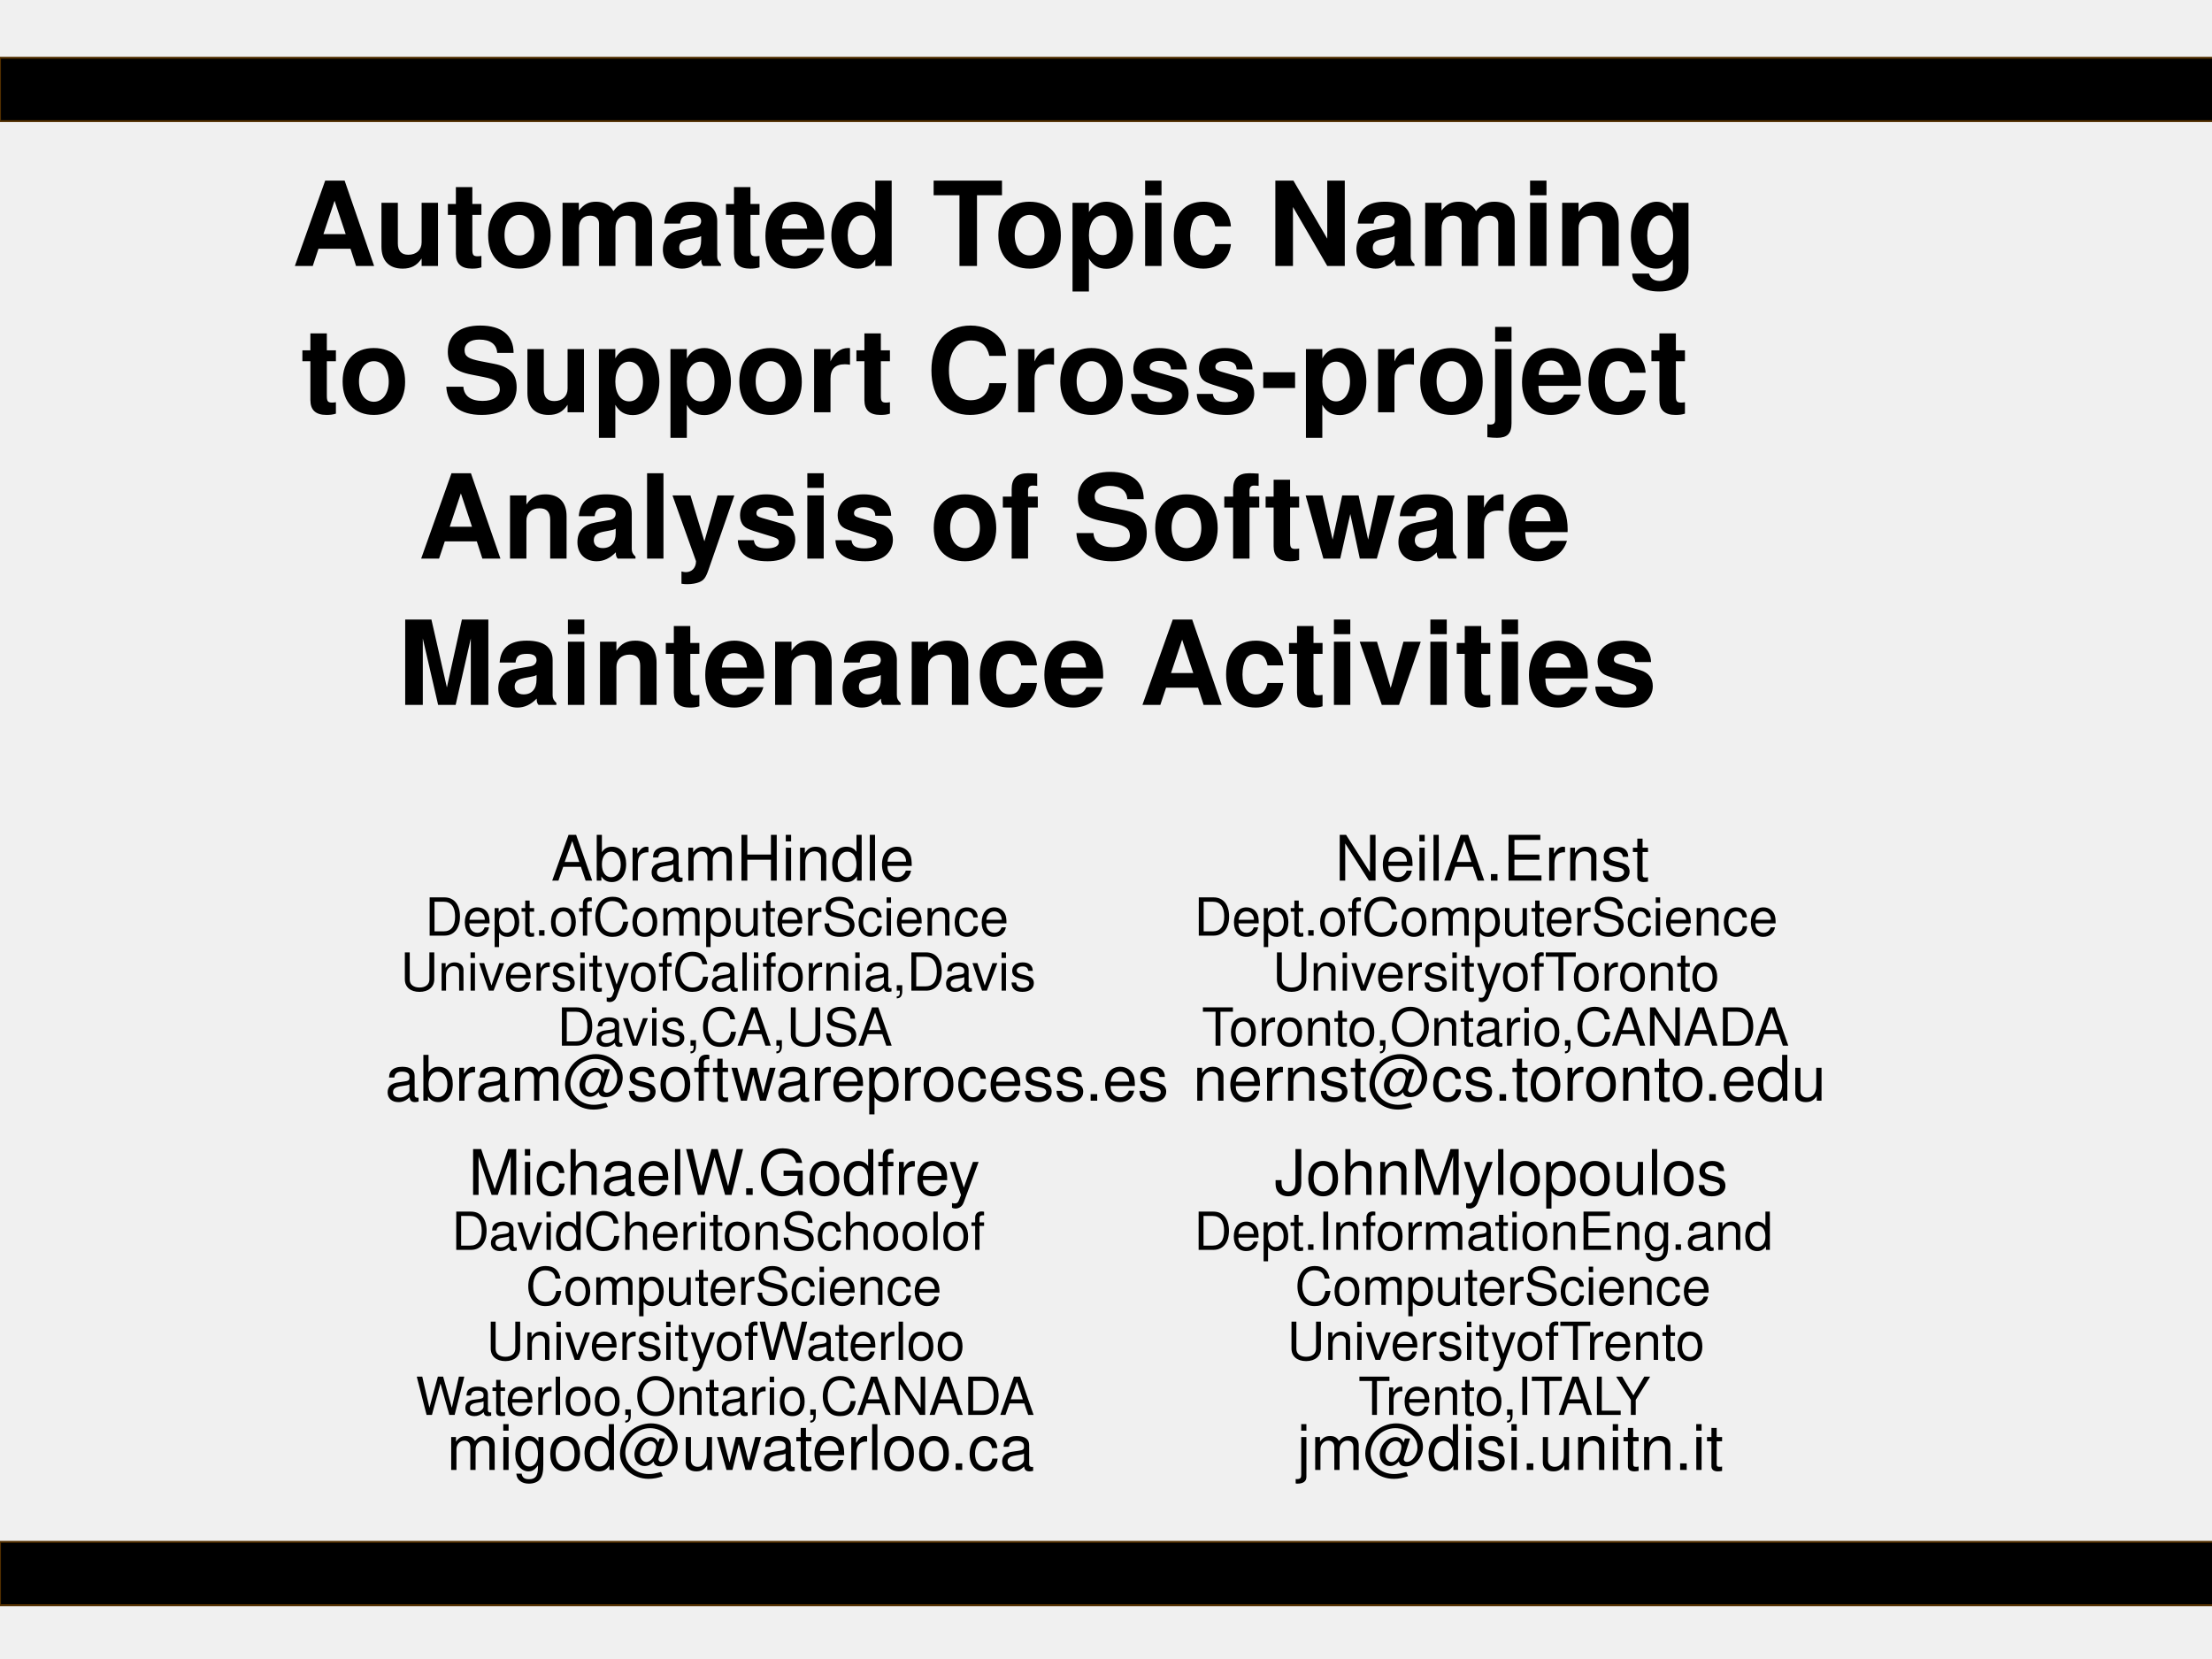
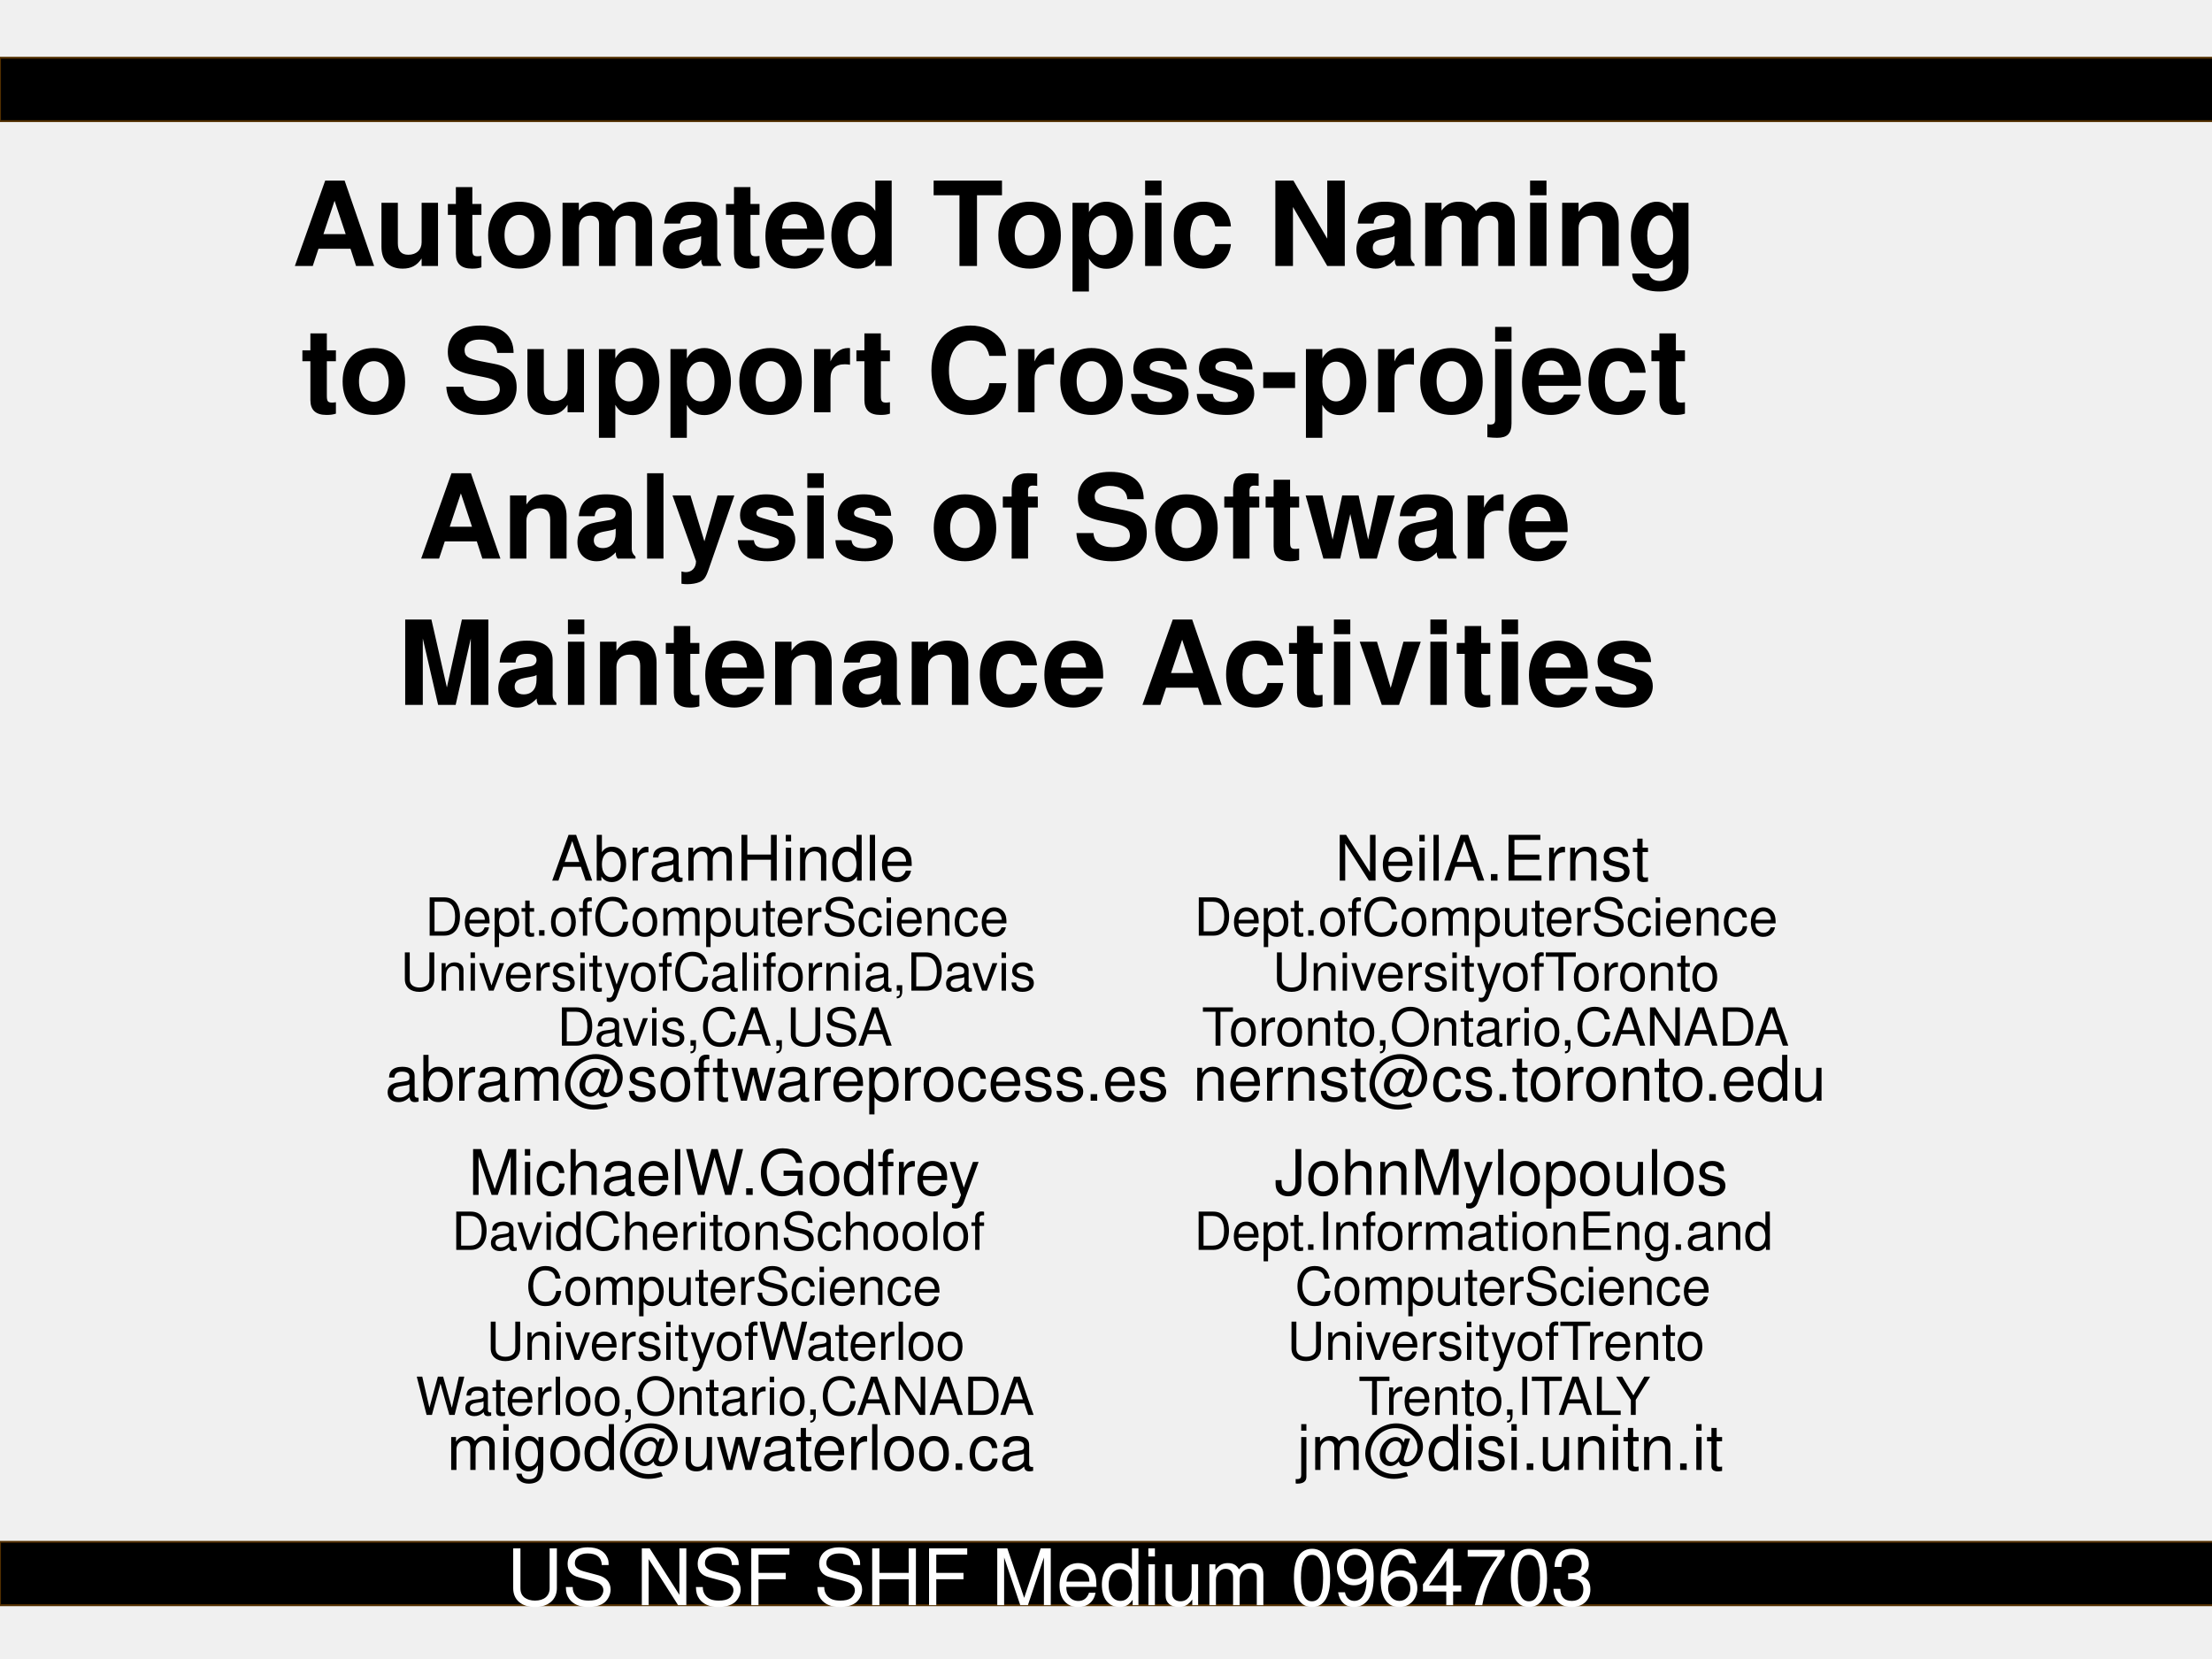
<svg xmlns="http://www.w3.org/2000/svg" width="453.543" height="340.157" id="svg2" version="1.0">
  <defs id="defs4" />
  <g id="layer1" transform="translate(4.149475e-6,-698.0315)">
    <g id="g5181" transform="translate(-17.56987,1.2187959e-6)">
      <text style="font-size:12.94px" y="878.592" x="130.569" id="text3204">
        <tspan id="tspan3206" y="878.592" x="130.569 139.167 146.335 150.512 157.68 171.989 181.297 184.159 191.326 198.494 201.356" style="font-size:12.891px;font-variant:normal;writing-mode:lr-tb;fill:#000000;fill-opacity:1;fill-rule:nonzero;stroke:none;font-family:Nimbus Sans L;-inkscape-font-specification:NimbusSanL-Regu">AbramHindle</tspan>
      </text>
      <text style="font-size:12.94px" y="889.872" x="104.71" id="text3208">
        <tspan id="tspan3210" y="889.872" x="104.71 112.467 118.44 124.414 127.4 134.083 140.056 146.029 153.786 159.759 168.709 174.682 180.655 183.642 189.615 196.18 203.346 208.717 211.102 217.076 223.049 228.421" style="font-size:10.743px;font-variant:normal;writing-mode:lr-tb;fill:#000000;fill-opacity:1;fill-rule:nonzero;stroke:none;font-family:Nimbus Sans L;-inkscape-font-specification:NimbusSanL-Regu">Dept.ofComputerScience</tspan>
        <tspan id="tspan3212" y="901.151" x="99.675 107.431 113.405 115.79 120.903 126.877 130.454 135.826 138.211 141.198 149.545 155.519 161.492 169.249 175.222 177.607 179.992 182.667 188.641 192.476 198.449 200.834 206.808 212.781 220.538 226.307 231.679 234.064" style="font-size:10.743px;font-variant:normal;writing-mode:lr-tb;fill:#000000;fill-opacity:1;fill-rule:nonzero;stroke:none;font-family:Nimbus Sans L;-inkscape-font-specification:NimbusSanL-Regu">UniversityofCalifornia,Davis</tspan>
        <tspan id="tspan3214" y="912.43" x="131.83 139.587 145.356 150.728 153.113 158.324 164.286 172.043 179.209 185.182 192.939 200.105" style="font-size:10.743px;font-variant:normal;writing-mode:lr-tb;fill:#000000;fill-opacity:1;fill-rule:nonzero;stroke:none;font-family:Nimbus Sans L;-inkscape-font-specification:NimbusSanL-Regu">Davis,CA,USA</tspan>
      </text>
      <text style="font-size:12.94px" y="923.71" x="96.504" id="text3216">
        <tspan id="tspan3218" y="923.71" x="96.504 103.672 110.839 115.003 122.171 132.91 145.994 152.44 159.608 163.191 166.775 175.889 183.057 187.35 194.517 201.685 205.978 213.146 219.591 226.759 233.205 239.457 243.041 250.208" style="font-size:12.891px;font-variant:normal;writing-mode:lr-tb;fill:#000000;fill-opacity:1;fill-rule:nonzero;stroke:none;font-family:Nimbus Sans L;-inkscape-font-specification:NimbusSanL-Regu">abram@softwareprocess.es</tspan>
        <tspan id="tspan3220" y="878.592" x="291.283 300.59 307.758 310.62 317.053 325.651 332.819 341.418 346.033 353.2 359.646" style="font-size:12.891px;font-variant:normal;writing-mode:lr-tb;fill:#000000;fill-opacity:1;fill-rule:nonzero;stroke:none;font-family:Nimbus Sans L;-inkscape-font-specification:NimbusSanL-Regu">NeilA.Ernst</tspan>
      </text>
      <text style="font-size:12.94px" y="889.872" x="262.416" id="text3222">
        <tspan id="tspan3224" y="889.872" x="262.416 270.173 276.146 282.119 285.106 291.788 297.762 303.735 311.492 317.465 326.414 332.388 338.361 341.348 347.321 353.885 361.051 366.423 368.808 374.781 380.754 386.126" style="font-size:10.743px;font-variant:normal;writing-mode:lr-tb;fill:#000000;fill-opacity:1;fill-rule:nonzero;stroke:none;font-family:Nimbus Sans L;-inkscape-font-specification:NimbusSanL-Regu">Dept.ofComputerScience</tspan>
        <tspan id="tspan3226" y="901.151" x="278.483 286.24 292.213 294.598 299.712 305.685 309.263 314.634 317.019 320.006 328.354 334.327 340.3 345.586 351.56 355.137 361.11 367.084 370.07" style="font-size:10.743px;font-variant:normal;writing-mode:lr-tb;fill:#000000;fill-opacity:1;fill-rule:nonzero;stroke:none;font-family:Nimbus Sans L;-inkscape-font-specification:NimbusSanL-Regu">UniversityofToronto</tspan>
        <tspan id="tspan3228" y="912.43" x="263.991 269.265 275.239 278.816 284.79 290.763 293.75 299.293 305.255 313.614 319.587 322.574 328.547 332.286 334.671 340.225 346.187 353.944 361.11 368.867 376.033 383.37" style="font-size:10.743px;font-variant:normal;writing-mode:lr-tb;fill:#000000;fill-opacity:1;fill-rule:nonzero;stroke:none;font-family:Nimbus Sans L;-inkscape-font-specification:NimbusSanL-Regu">Toronto,Ontario,CANADA</tspan>
      </text>
      <text style="font-size:12.94px" y="923.71" x="262.146" id="text3230">
        <tspan id="tspan3232" y="923.71" x="262.146 269.314 276.482 281.097 288.264 294.71 298.294 311.379 317.824 324.09 327.673 331.257 338.425 342.718 349.885 357.053 360.637 367.289 370.873 378.04 385.208" style="font-size:12.891px;font-variant:normal;writing-mode:lr-tb;fill:#000000;fill-opacity:1;fill-rule:nonzero;stroke:none;font-family:Nimbus Sans L;-inkscape-font-specification:NimbusSanL-Regu">nernst@cs.toronto.edu</tspan>
        <tspan id="tspan3234" y="943.023" x="113.607 124.345 127.207 133.653 140.82 147.988 155.156 161.588 172.739 179.894 189.924 197.091 204.259 207.843 212.136 219.058" style="font-size:12.891px;font-variant:normal;writing-mode:lr-tb;fill:#000000;fill-opacity:1;fill-rule:nonzero;stroke:none;font-family:Nimbus Sans L;-inkscape-font-specification:NimbusSanL-Regu">MichaelW.Godfrey</tspan>
      </text>
      <text style="font-size:12.94px" y="954.302" x="110.167" id="text3236">
        <tspan id="tspan3238" y="954.302" x="110.167 117.924 123.693 129.064 131.449 140.399 148.156 154.129 160.102 163.841 166.226 169.213 175.186 184.146 191.312 196.684 202.657 208.63 214.604 219.975 225.949" style="font-size:10.743px;font-variant:normal;writing-mode:lr-tb;fill:#000000;fill-opacity:1;fill-rule:nonzero;stroke:none;font-family:Nimbus Sans L;-inkscape-font-specification:NimbusSanL-Regu">DavidCheritonSchoolof</tspan>
        <tspan id="tspan3240" y="965.582" x="125.371 133.128 139.101 148.051 154.024 159.997 162.984 168.957 175.522 182.687 188.059 190.444 196.417 202.391 207.763" style="font-size:10.743px;font-variant:normal;writing-mode:lr-tb;fill:#000000;fill-opacity:1;fill-rule:nonzero;stroke:none;font-family:Nimbus Sans L;-inkscape-font-specification:NimbusSanL-Regu">ComputerScience</tspan>
        <tspan id="tspan3242" y="976.861" x="117.284 125.041 131.014 133.399 138.513 144.486 148.063 153.435 155.82 158.807 167.154 173.128 179.101 188.824 194.797 197.784 203.757 207.485 209.87 215.844" style="font-size:10.743px;font-variant:normal;writing-mode:lr-tb;fill:#000000;fill-opacity:1;fill-rule:nonzero;stroke:none;font-family:Nimbus Sans L;-inkscape-font-specification:NimbusSanL-Regu">UniversityofWaterloo</tspan>
        <tspan id="tspan3244" y="988.14" x="102.791 112.503 118.476 121.463 127.436 131.164 133.549 139.523 145.077 151.039 159.398 165.371 168.358 174.331 178.07 180.455 186.009 191.971 199.728 206.894 214.651 221.816 229.154" style="font-size:10.743px;font-variant:normal;writing-mode:lr-tb;fill:#000000;fill-opacity:1;fill-rule:nonzero;stroke:none;font-family:Nimbus Sans L;-inkscape-font-specification:NimbusSanL-Regu">Waterloo,Ontario,CANADA</tspan>
      </text>
      <text style="font-size:12.94px" y="999.419" x="109.174" id="text3246">
        <tspan id="tspan3248" y="999.419" x="109.174 119.913 122.775 129.943 137.11 144.278 157.363 164.53 173.645 180.812 184.396 191.564 196.037 198.899 206.067 212.732 216.315 222.761" style="font-size:12.891px;font-variant:normal;writing-mode:lr-tb;fill:#000000;fill-opacity:1;fill-rule:nonzero;stroke:none;font-family:Nimbus Sans L;-inkscape-font-specification:NimbusSanL-Regu">migod@uwaterloo.ca</tspan>
        <tspan id="tspan3250" y="943.023" x="278.893 285.338 292.506 299.674 310.425 321.164 327.609 330.471 337.639 344.806 351.974 359.142 362.004 369.171" style="font-size:12.891px;font-variant:normal;writing-mode:lr-tb;fill:#000000;fill-opacity:1;fill-rule:nonzero;stroke:none;font-family:Nimbus Sans L;-inkscape-font-specification:NimbusSanL-Regu">JohnMylopoulos</tspan>
      </text>
      <text style="font-size:12.94px" y="954.302" x="262.383" id="text3252">
        <tspan id="tspan3254" y="954.302" x="262.383 270.14 276.113 282.087 285.073 291.745 294.732 300.705 303.38 309.353 313.189 322.138 328.111 331.098 333.483 339.456 348.416 355.582 361.555 367.529 374.211 380.184 386.158" style="font-size:10.743px;font-variant:normal;writing-mode:lr-tb;fill:#000000;fill-opacity:1;fill-rule:nonzero;stroke:none;font-family:Nimbus Sans L;-inkscape-font-specification:NimbusSanL-Regu">Dept.InformationEng.and</tspan>
        <tspan id="tspan3256" y="965.582" x="283.077 290.833 296.807 305.756 311.729 317.703 320.689 326.663 333.227 340.393 345.764 348.15 354.123 360.096 365.468" style="font-size:10.743px;font-variant:normal;writing-mode:lr-tb;fill:#000000;fill-opacity:1;fill-rule:nonzero;stroke:none;font-family:Nimbus Sans L;-inkscape-font-specification:NimbusSanL-Regu">ComputerScience</tspan>
        <tspan id="tspan3258" y="976.861" x="281.47 289.226 295.2 297.585 302.698 308.672 312.249 317.621 320.006 322.993 331.34 337.314 343.287 348.573 352.15 358.124 364.097 367.084" style="font-size:10.743px;font-variant:normal;writing-mode:lr-tb;fill:#000000;fill-opacity:1;fill-rule:nonzero;stroke:none;font-family:Nimbus Sans L;-inkscape-font-specification:NimbusSanL-Regu">UniversityofTrento</tspan>
        <tspan id="tspan3260" y="988.14" x="296.081 301.356 304.933 310.907 316.88 319.867 325.41 331.373 334.359 339.645 346.811 351.28" style="font-size:10.743px;font-variant:normal;writing-mode:lr-tb;fill:#000000;fill-opacity:1;fill-rule:nonzero;stroke:none;font-family:Nimbus Sans L;-inkscape-font-specification:NimbusSanL-Regu">Trento,ITALY</tspan>
      </text>
      <text style="font-size:12.94px" y="999.42" x="283.465" id="text3262">
        <tspan id="tspan3264" y="999.42" x="283.465 286.326 297.065 310.15 317.317 320.179 326.625 329.487 333.071 340.238 347.406 350.268 353.852 361.019 364.603 367.465" style="font-size:12.891px;font-variant:normal;writing-mode:lr-tb;fill:#000000;fill-opacity:1;fill-rule:nonzero;stroke:none;font-family:Nimbus Sans L;-inkscape-font-specification:NimbusSanL-Regu">jm@disi.unitn.it</tspan>
      </text>
    </g>
    <text xml:space="preserve" style="font-size:24px;font-style:normal;font-variant:normal;font-weight:bold;font-stretch:normal;text-align:center;line-height:125%;letter-spacing:0px;word-spacing:0px;text-anchor:middle;fill:#000000;fill-opacity:1;stroke:none;font-family:Nimbus Sans L;-inkscape-font-specification:Nimbus Sans L Bold" x="227.304" y="752.561" id="text5171">
      <tspan id="tspan5173" x="227.304" y="752.561">Automated Topic Naming</tspan>
      <tspan x="227.304" y="782.561" id="tspan5175">to Support Cross-project</tspan>
      <tspan x="227.304" y="812.561" id="tspan5177">Analysis of Software</tspan>
      <tspan x="227.304" y="842.561" id="tspan5179">Maintenance Activities</tspan>
    </text>
    <rect style="fill:#000000;fill-opacity:1;stroke:#522f00;stroke-width:0.397;stroke-miterlimit:4;stroke-opacity:1;stroke-dasharray:none;stroke-dashoffset:0" id="rect5216" width="12.983" height="460.63" x="-1027.153" y="-4.149475e-06" transform="matrix(0,-1,1,0,0,0)" />
    <rect style="fill:#000000;fill-opacity:1;stroke:#522f00;stroke-width:0.397;stroke-miterlimit:4;stroke-opacity:1;stroke-dasharray:none;stroke-dashoffset:0" id="rect5216-3" width="12.983" height="460.63" x="-722.862" y="-4.149475e-06" transform="matrix(0,-1,1,0,0,0)" />
+     <text xml:space="preserve" style="font-size:16px;font-style:normal;font-variant:normal;font-weight:normal;font-stretch:normal;text-align:center;line-height:125%;letter-spacing:0px;word-spacing:0px;text-anchor:middle;fill:#ffffff;fill-opacity:1;stroke:none;font-family:Nimbus Sans L;-inkscape-font-specification:Nimbus Sans L" x="226.497" y="1027.153" id="text3032">
+       <tspan id="tspan3034" x="226.497" y="1027.153">US NSF SHF Medium 0964703</tspan>
+     </text>
  </g>
</svg>
